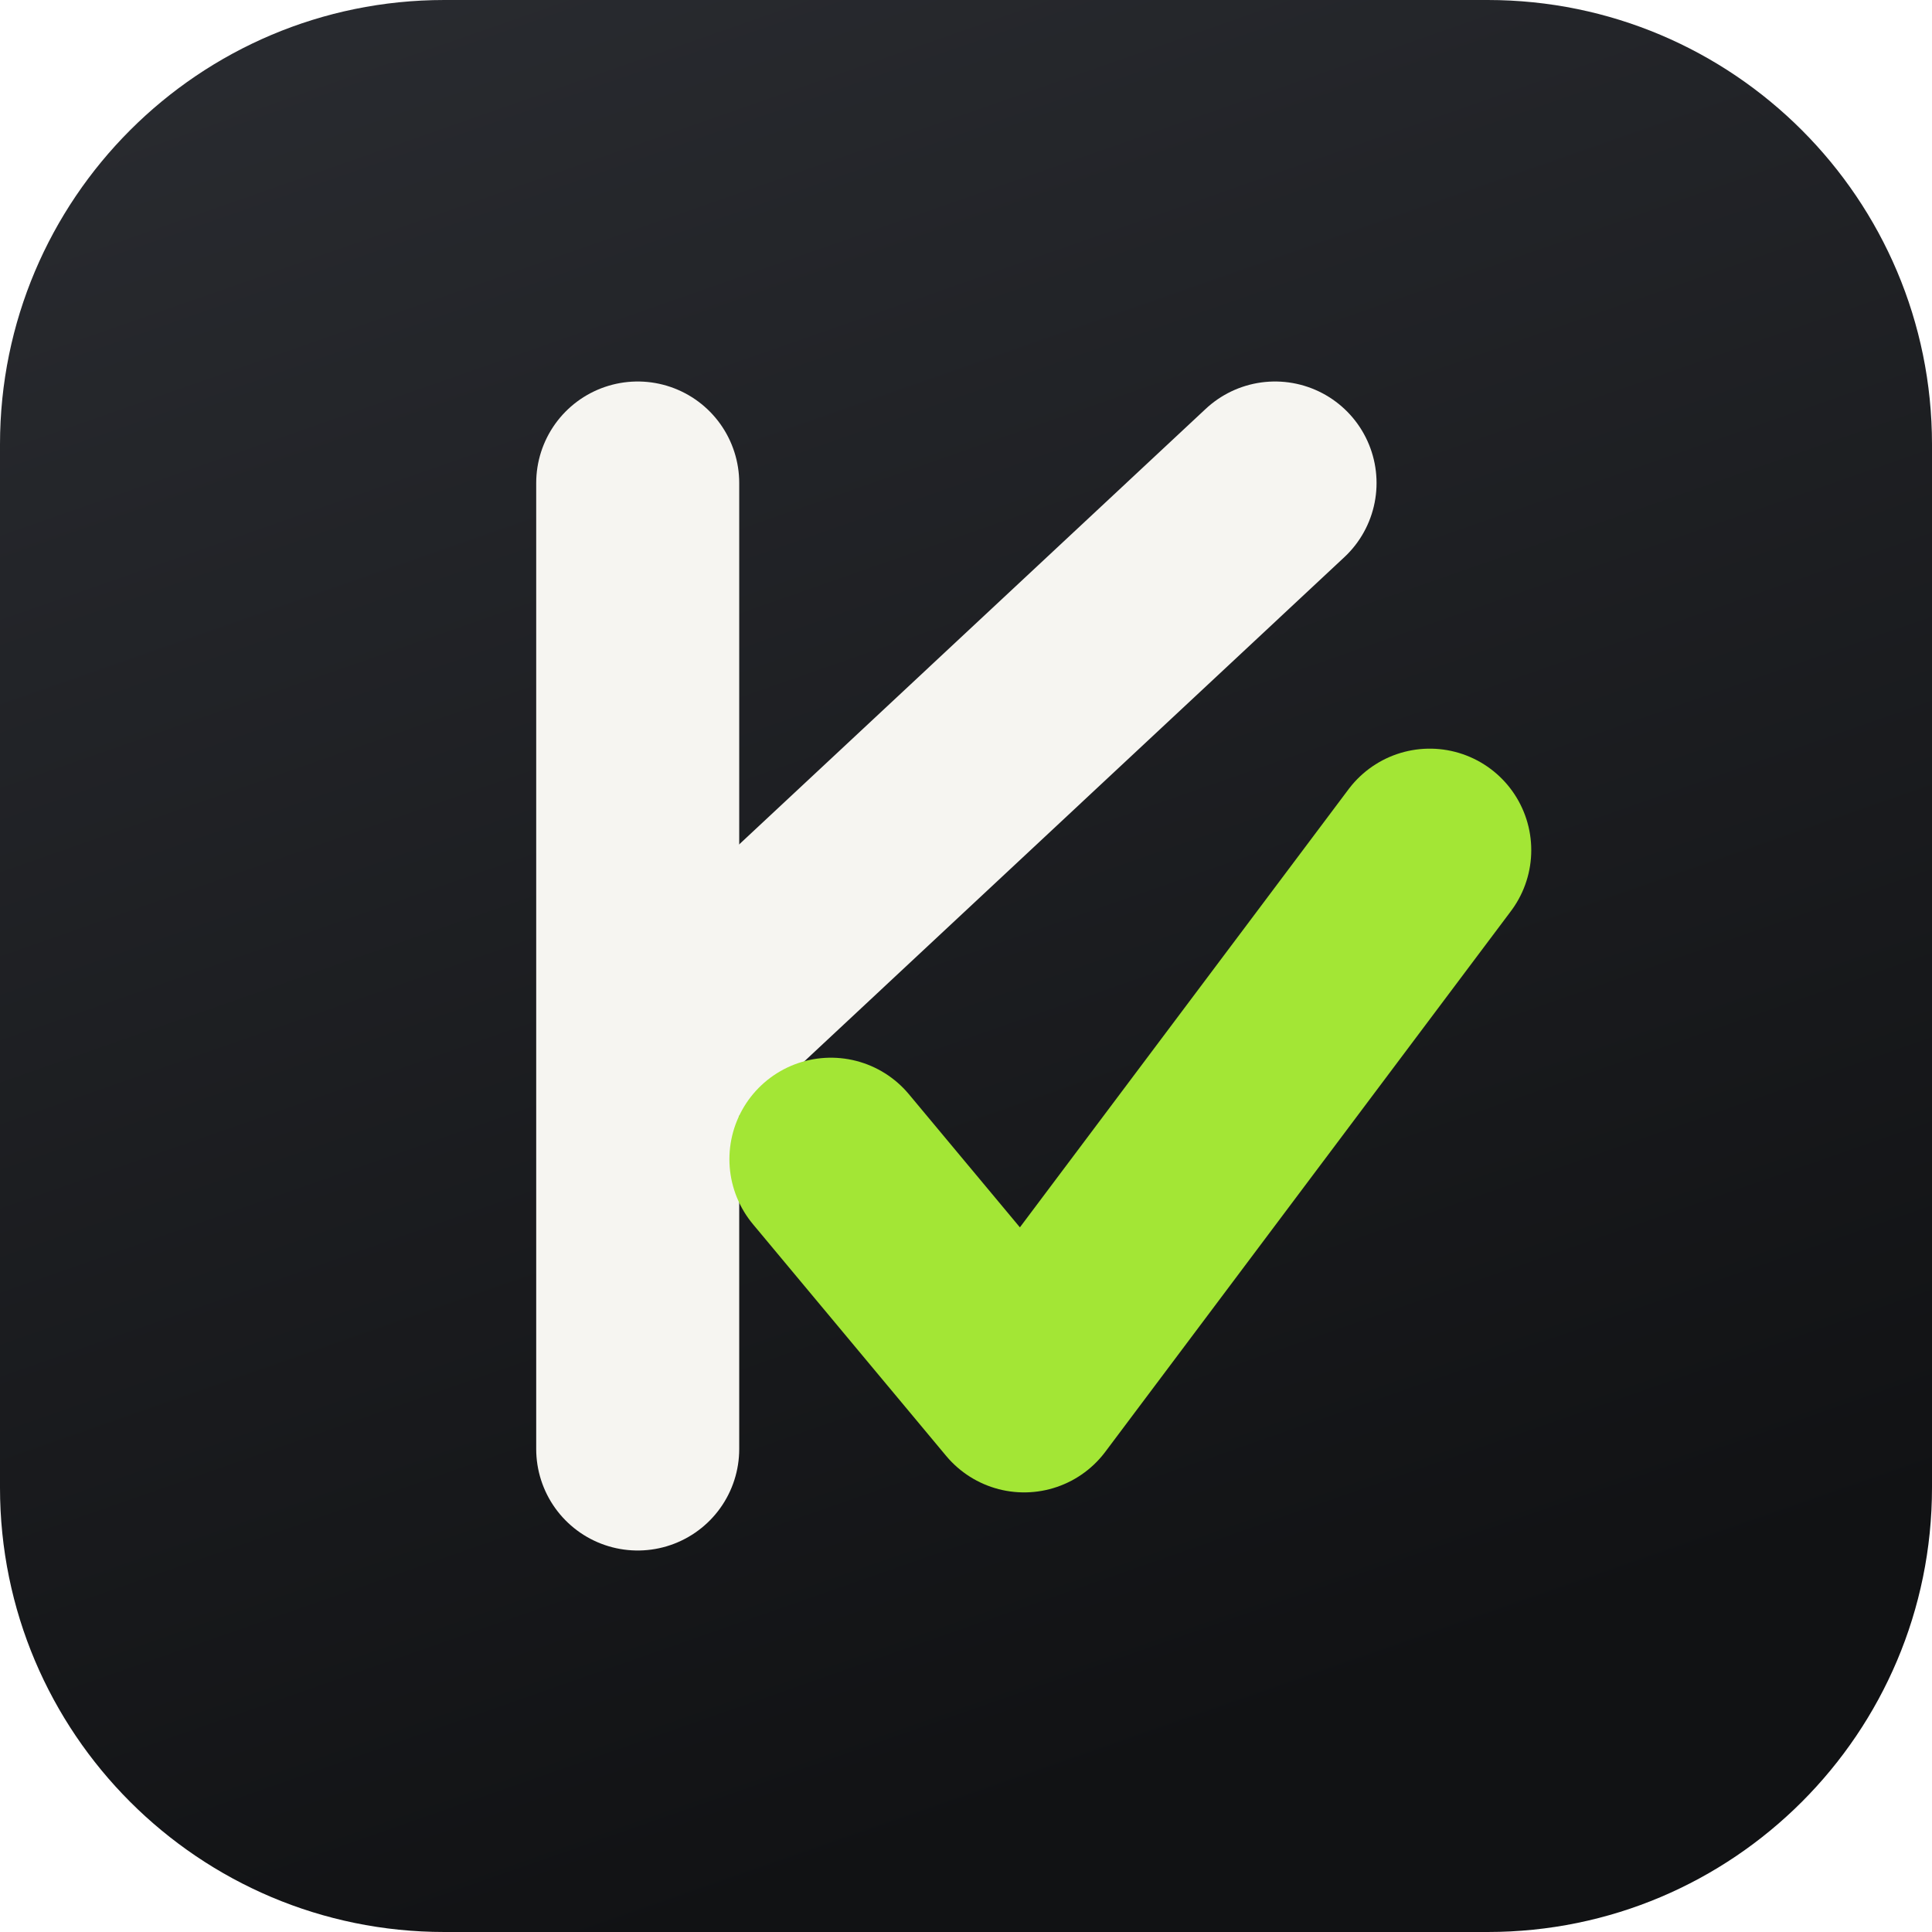
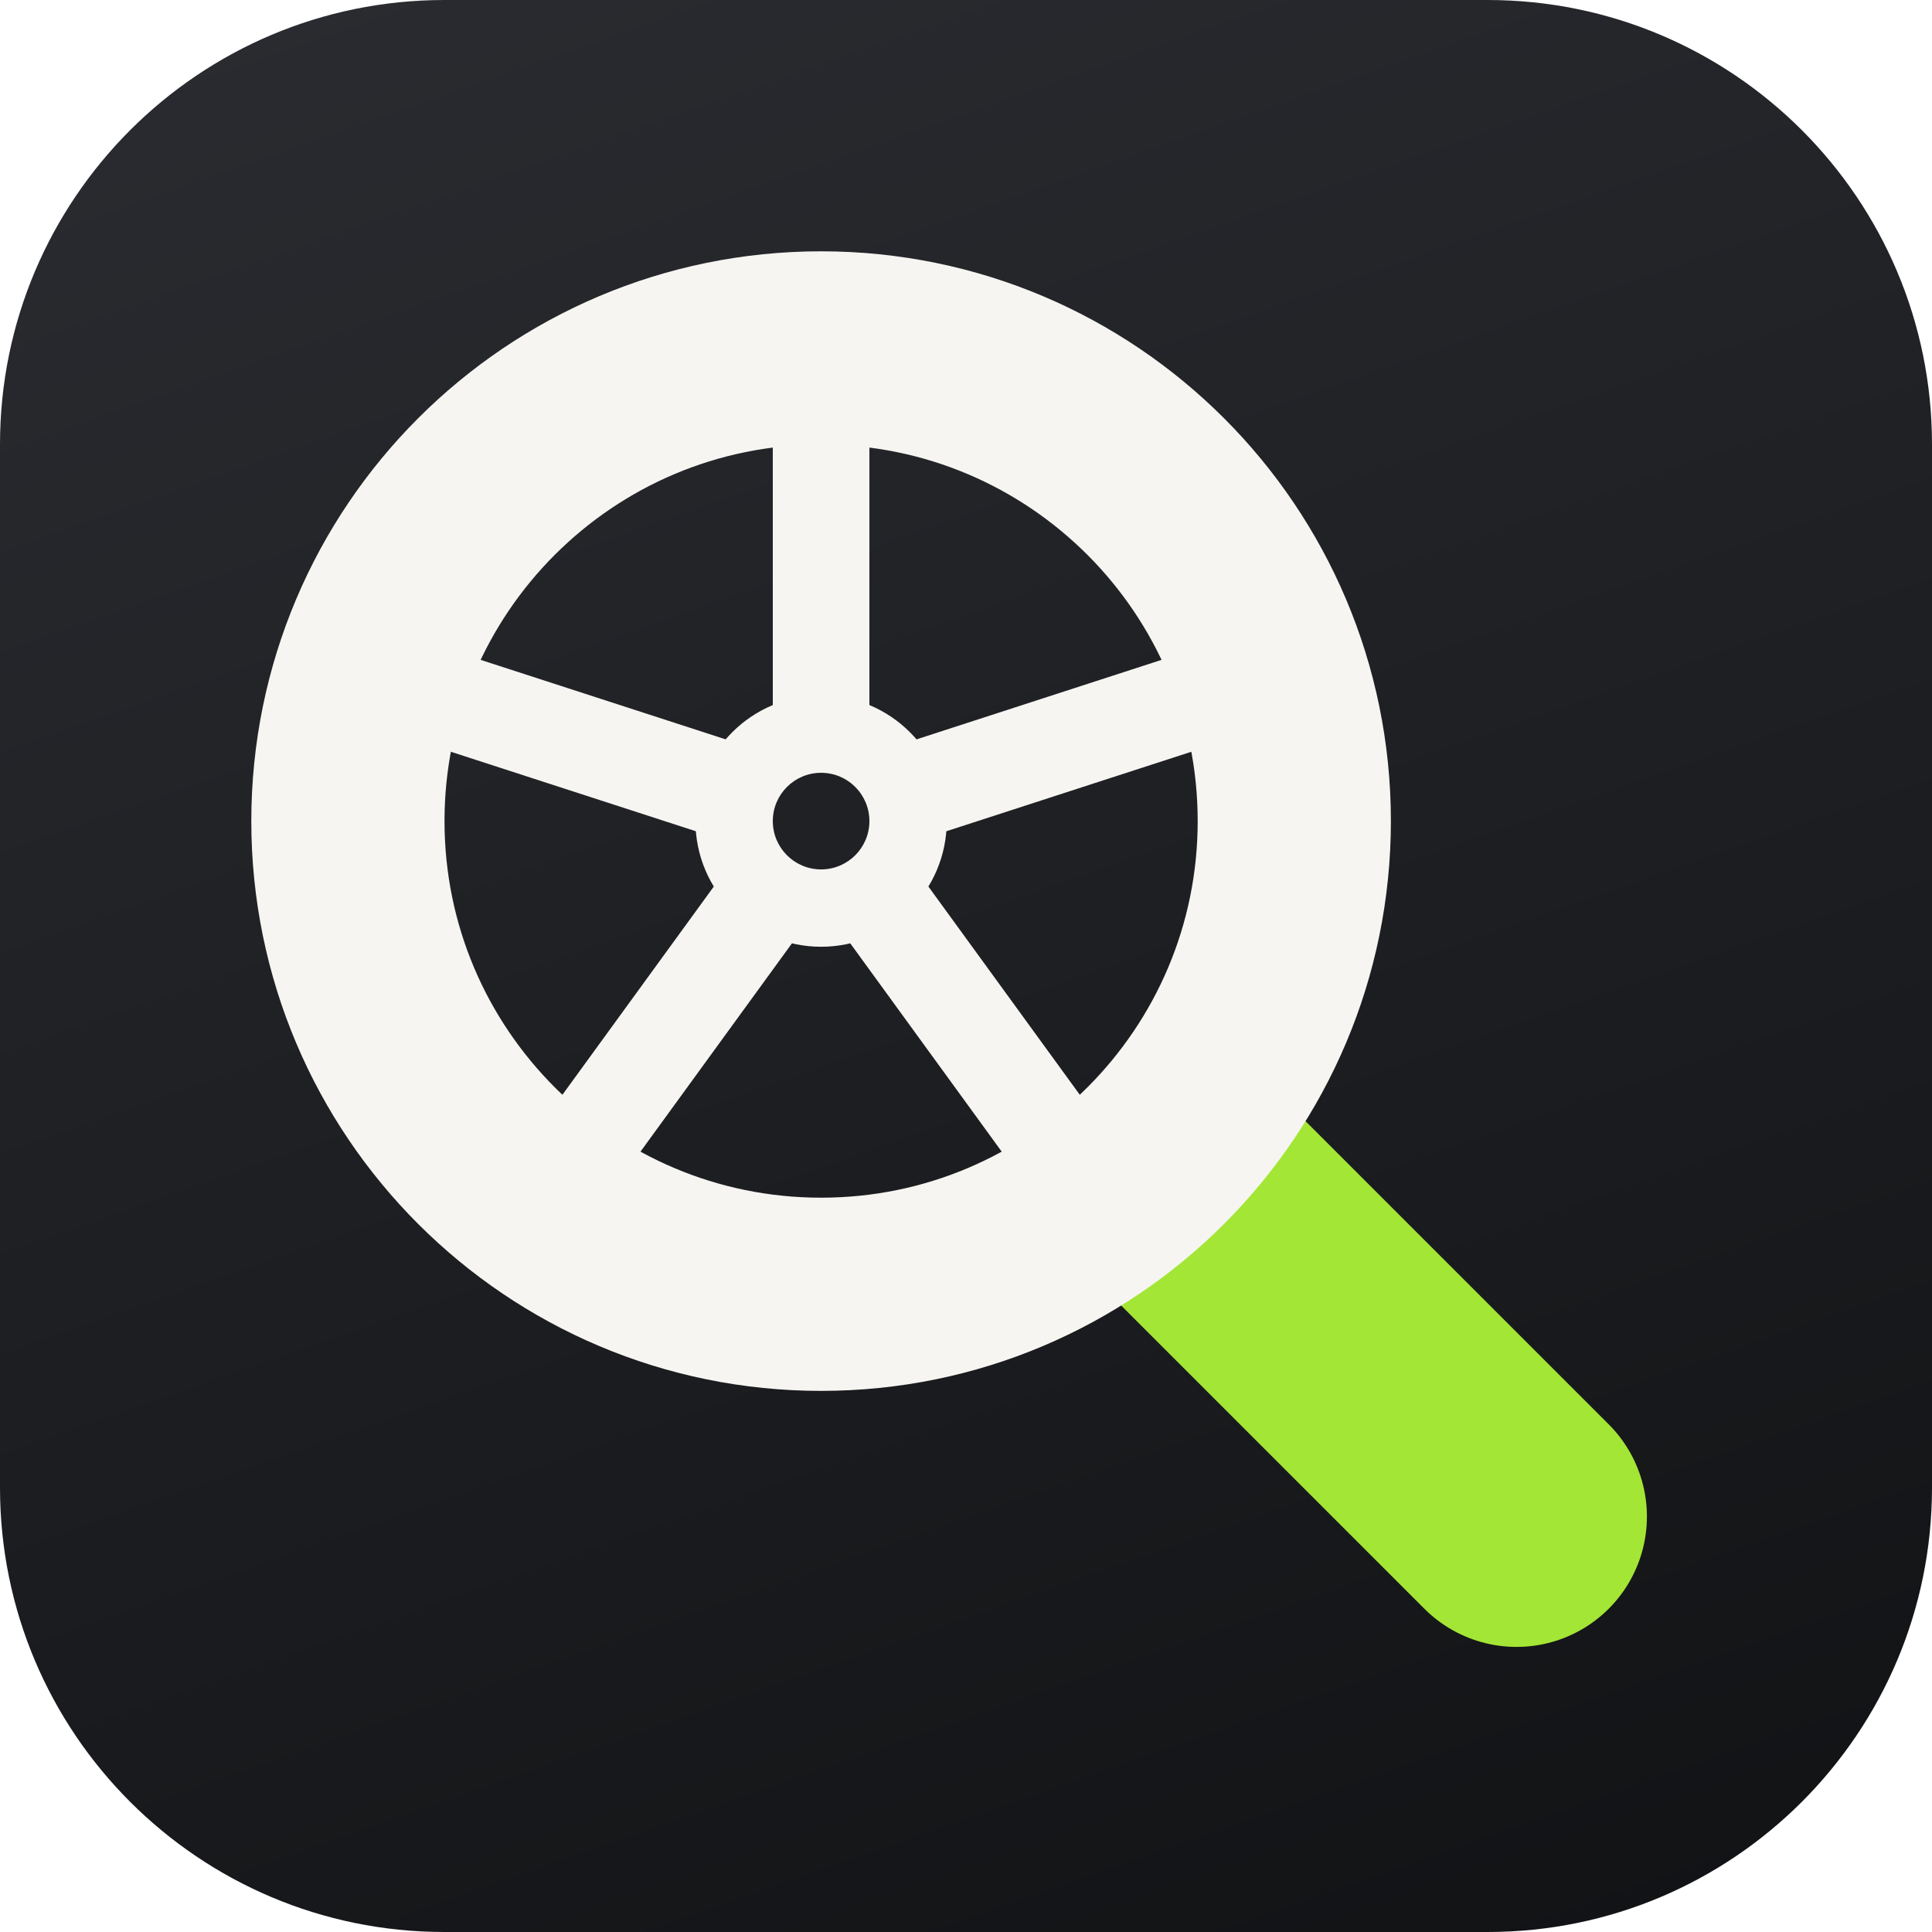
<svg xmlns="http://www.w3.org/2000/svg" viewBox="0 0 512 512" role="img" aria-label="Karosio">
  <defs>
-     <linearGradient id="ka-bg" x1="0" y1="0" x2="0.35" y2="1">
+     <linearGradient id="ka-bg" gradientUnits="userSpaceOnUse" x1="0" y1="0" x2="215.6" y2="615.8">
      <stop offset="0" stop-color="#2a2c31" />
      <stop offset="1" stop-color="#111214" />
    </linearGradient>
  </defs>
  <rect width="512" height="512" rx="117.76" fill="url(#ka-bg)" />
-   <polyline points="169.0,128.0 169.0,384.0" fill="none" stroke="#f6f5f1" stroke-width="53.8" stroke-linecap="round" stroke-linejoin="round" />
-   <polyline points="184.3,271.4 337.9,128.0" fill="none" stroke="#f6f5f1" stroke-width="53.8" stroke-linecap="round" stroke-linejoin="round" />
-   <polyline points="220.2,307.2 271.4,368.6 378.9,225.3" fill="none" stroke="#a3e635" stroke-width="53.8" stroke-linecap="round" stroke-linejoin="round" />
+   <polyline points="314.9,314.9 401.9,401.9" fill="none" stroke="#a3e635" stroke-width="69.1" stroke-linecap="round" stroke-linejoin="round" />
+   <circle cx="217.6" cy="217.6" r="125.4" fill="none" stroke="#f6f5f1" stroke-width="51.2" />
+   <polyline points="217.6,217.6 217.6,115.2" fill="none" stroke="#f6f5f1" stroke-width="25.6" stroke-linecap="round" stroke-linejoin="round" />
+   <polyline points="217.6,217.6 315.0,186.0" fill="none" stroke="#f6f5f1" stroke-width="25.6" stroke-linecap="round" stroke-linejoin="round" />
+   <polyline points="217.6,217.6 277.8,300.4" fill="none" stroke="#f6f5f1" stroke-width="25.6" stroke-linecap="round" stroke-linejoin="round" />
+   <polyline points="217.6,217.6 157.4,300.4" fill="none" stroke="#f6f5f1" stroke-width="25.6" stroke-linecap="round" stroke-linejoin="round" />
+   <polyline points="217.6,217.6 120.2,186.0" fill="none" stroke="#f6f5f1" stroke-width="25.6" stroke-linecap="round" stroke-linejoin="round" />
+   <circle cx="217.6" cy="217.6" r="33.3" fill="#f6f5f1" />
+   <circle cx="217.6" cy="217.6" r="12.8" fill="url(#ka-bg)" />
</svg>
